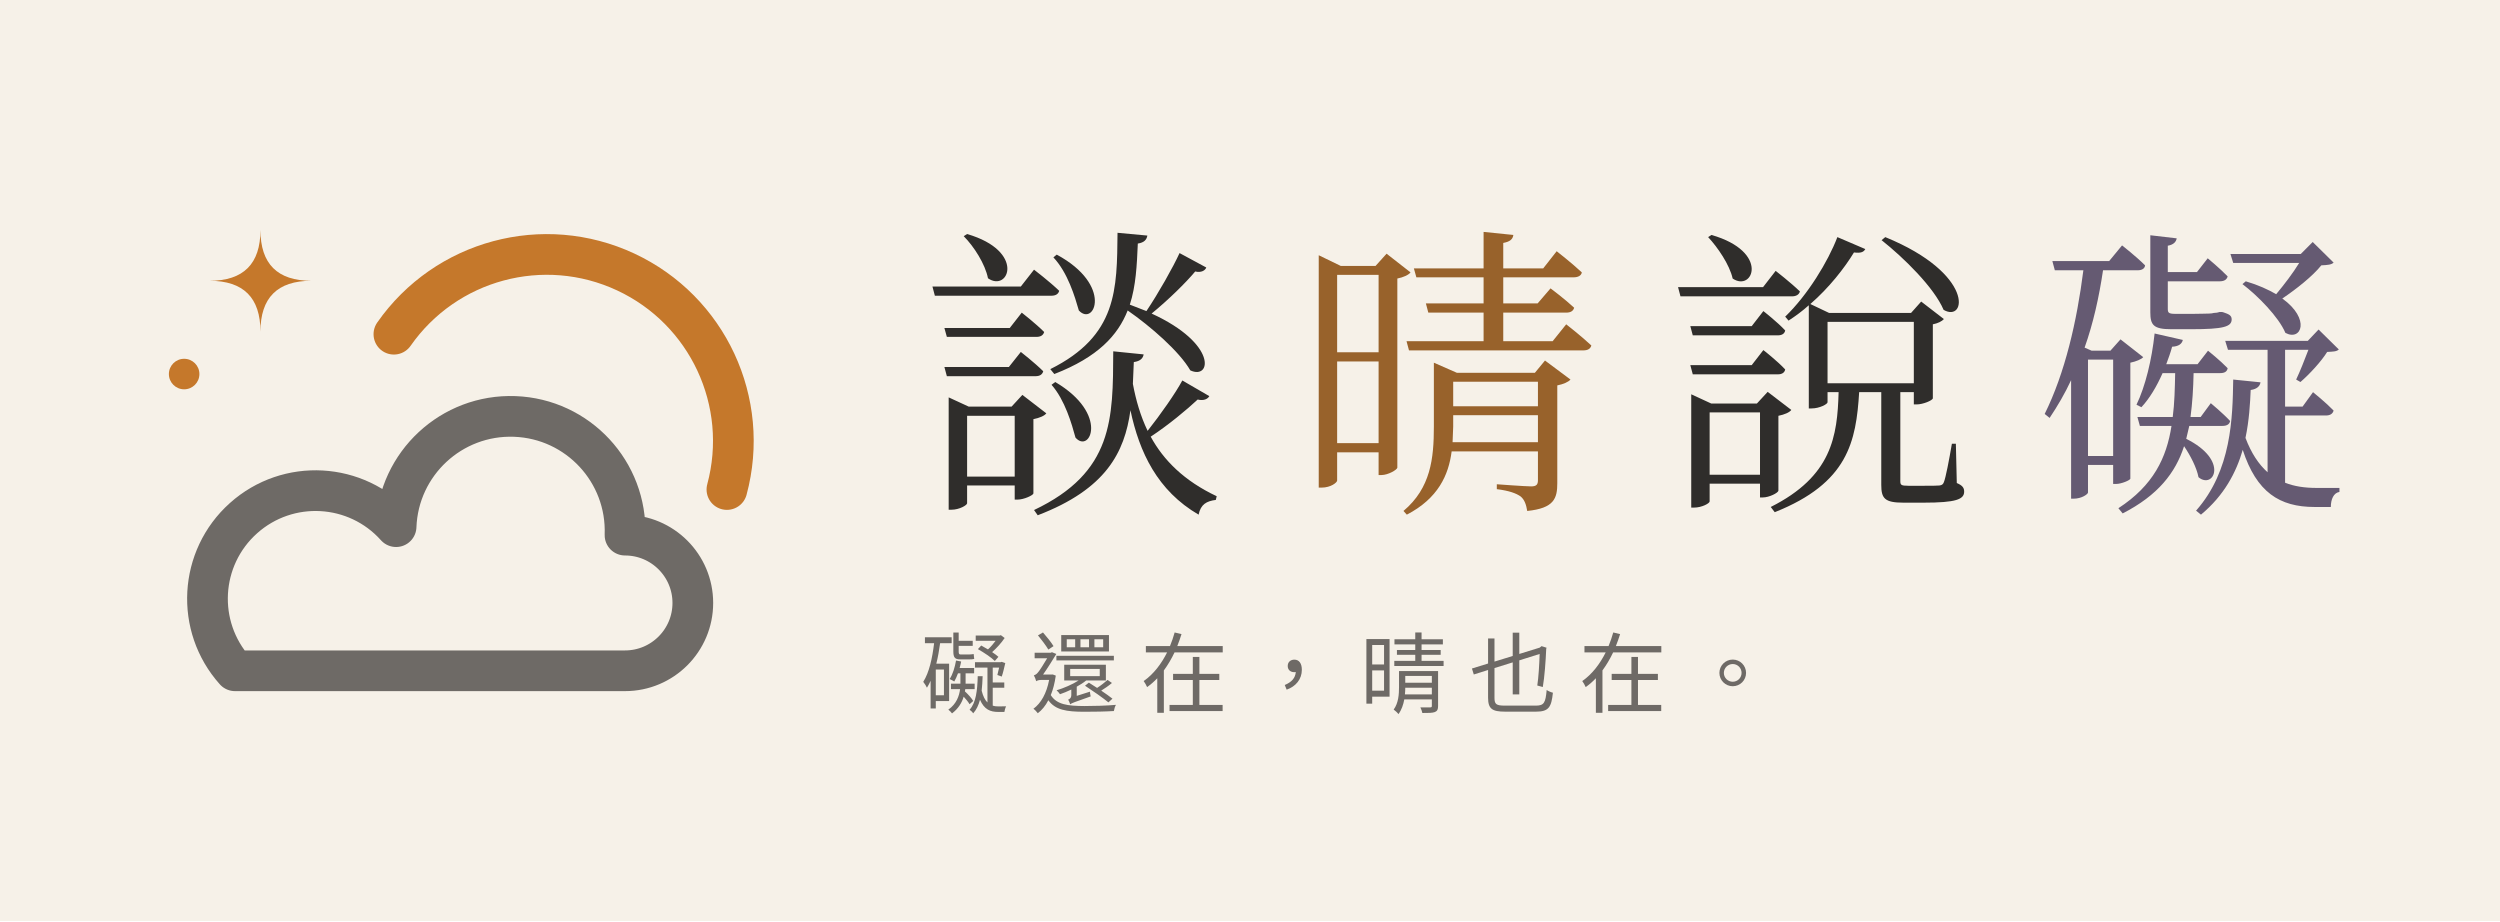
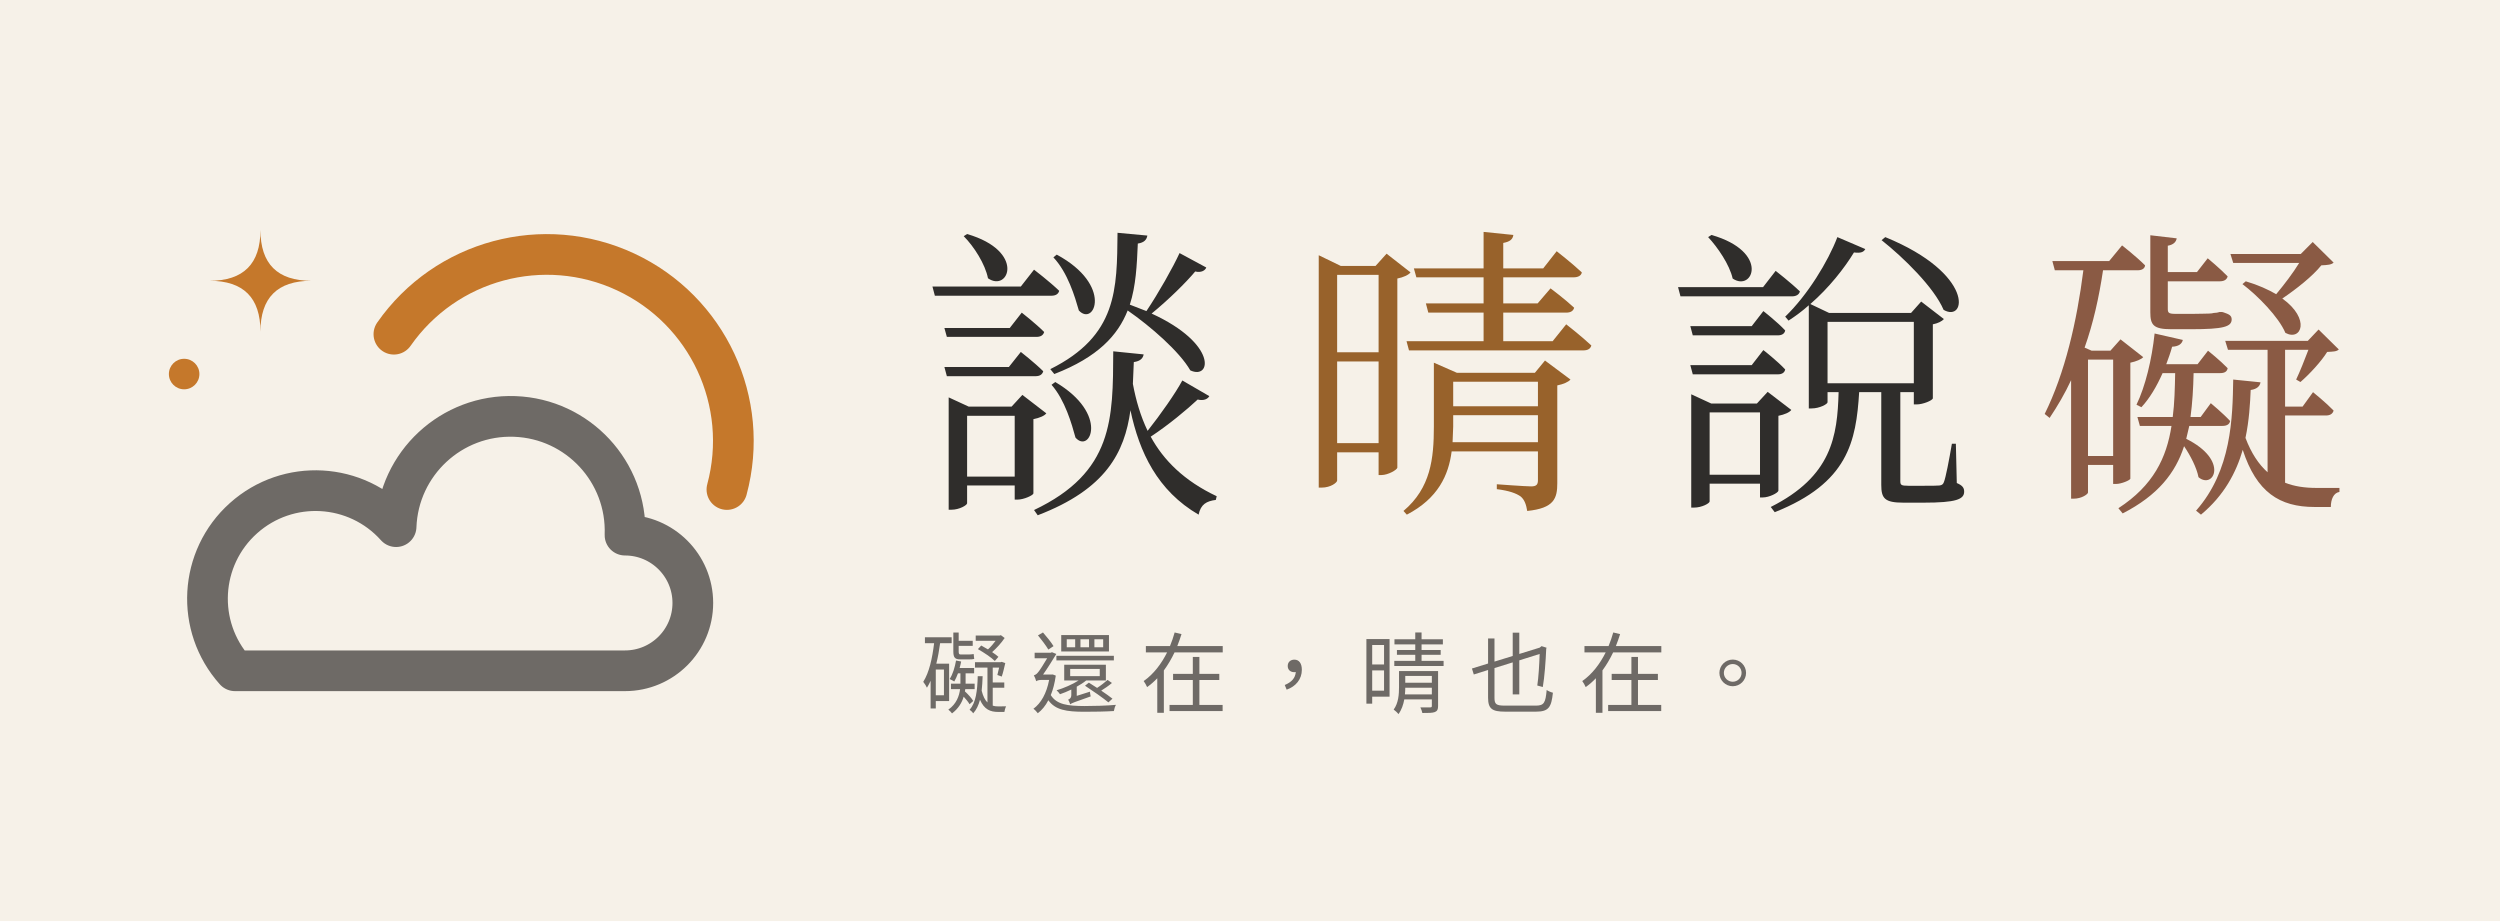
<svg xmlns="http://www.w3.org/2000/svg" width="1140" height="420" viewBox="0 0 1140 420">
  <rect width="1140" height="420" fill="#F6F1E8" />
  <g data-layer="sym">
    <g transform="translate(210 210) scale(0.7731959) translate(-13.0 4.0)">
      <g data-layer="a">
        <path d="M -120 120 H 110 A 40 40 0 0 0 110 40 A 67.5 67.5 0 0 0 -25 35 A 55 55 0 0 0 -120 120 Z" fill="none" stroke="#6E6A66" stroke-width="24" stroke-linecap="round" stroke-linejoin="round" />
      </g>
      <g data-layer="q">
        <path d="M -26.3 -78.5 A 110 110 0 0 1 170.1 13.1" fill="none" stroke="#C5782B" stroke-width="24" stroke-linecap="round" stroke-linejoin="round" />
        <path d="M -105 -140 Q -105 -110 -75 -110 Q -105 -110 -105 -80 Q -105 -110 -135 -110 Q -105 -110 -105 -140 Z" fill="#C5782B" />
        <circle cx="-150" cy="-55" r="9" fill="#C5782B" />
      </g>
    </g>
  </g>
  <g data-layer="txt">
    <text x="420.0" y="223.2" font-family="Noto Serif CJK TC" font-size="140" fill="#2F2D2B">談</text>
    <text x="590.0" y="223.2" font-family="Noto Serif CJK TC" font-size="140" fill="#98622B">晴</text>
    <text x="760.0" y="223.2" font-family="Noto Serif CJK TC" font-size="140" fill="#2F2D2B">說</text>
-     <text x="930.0" y="223.2" font-family="Noto Serif CJK TC" font-size="140" fill="#655A72">礙</text>
+     <text x="930.0" y="223.2" font-family="Noto Serif CJK TC" font-size="140" fill="#8A5A44">礙</text>
  </g>
  <g data-layer="sub">
    <text x="420.0" y="322" font-family="Noto Sans CJK TC" font-size="40" fill="#6E6A66">礙</text>
    <text x="470.0" y="322" font-family="Noto Sans CJK TC" font-size="40" fill="#6E6A66">還</text>
    <text x="520.0" y="322" font-family="Noto Sans CJK TC" font-size="40" fill="#6E6A66">在</text>
    <text x="570.0" y="322" font-family="Noto Sans CJK TC" font-size="40" fill="#6E6A66">，</text>
    <text x="620.0" y="322" font-family="Noto Sans CJK TC" font-size="40" fill="#6E6A66">晴</text>
    <text x="670.0" y="322" font-family="Noto Sans CJK TC" font-size="40" fill="#6E6A66">也</text>
    <text x="720.0" y="322" font-family="Noto Sans CJK TC" font-size="40" fill="#6E6A66">在</text>
    <text x="770.0" y="322" font-family="Noto Sans CJK TC" font-size="40" fill="#6E6A66">。</text>
  </g>
</svg>
